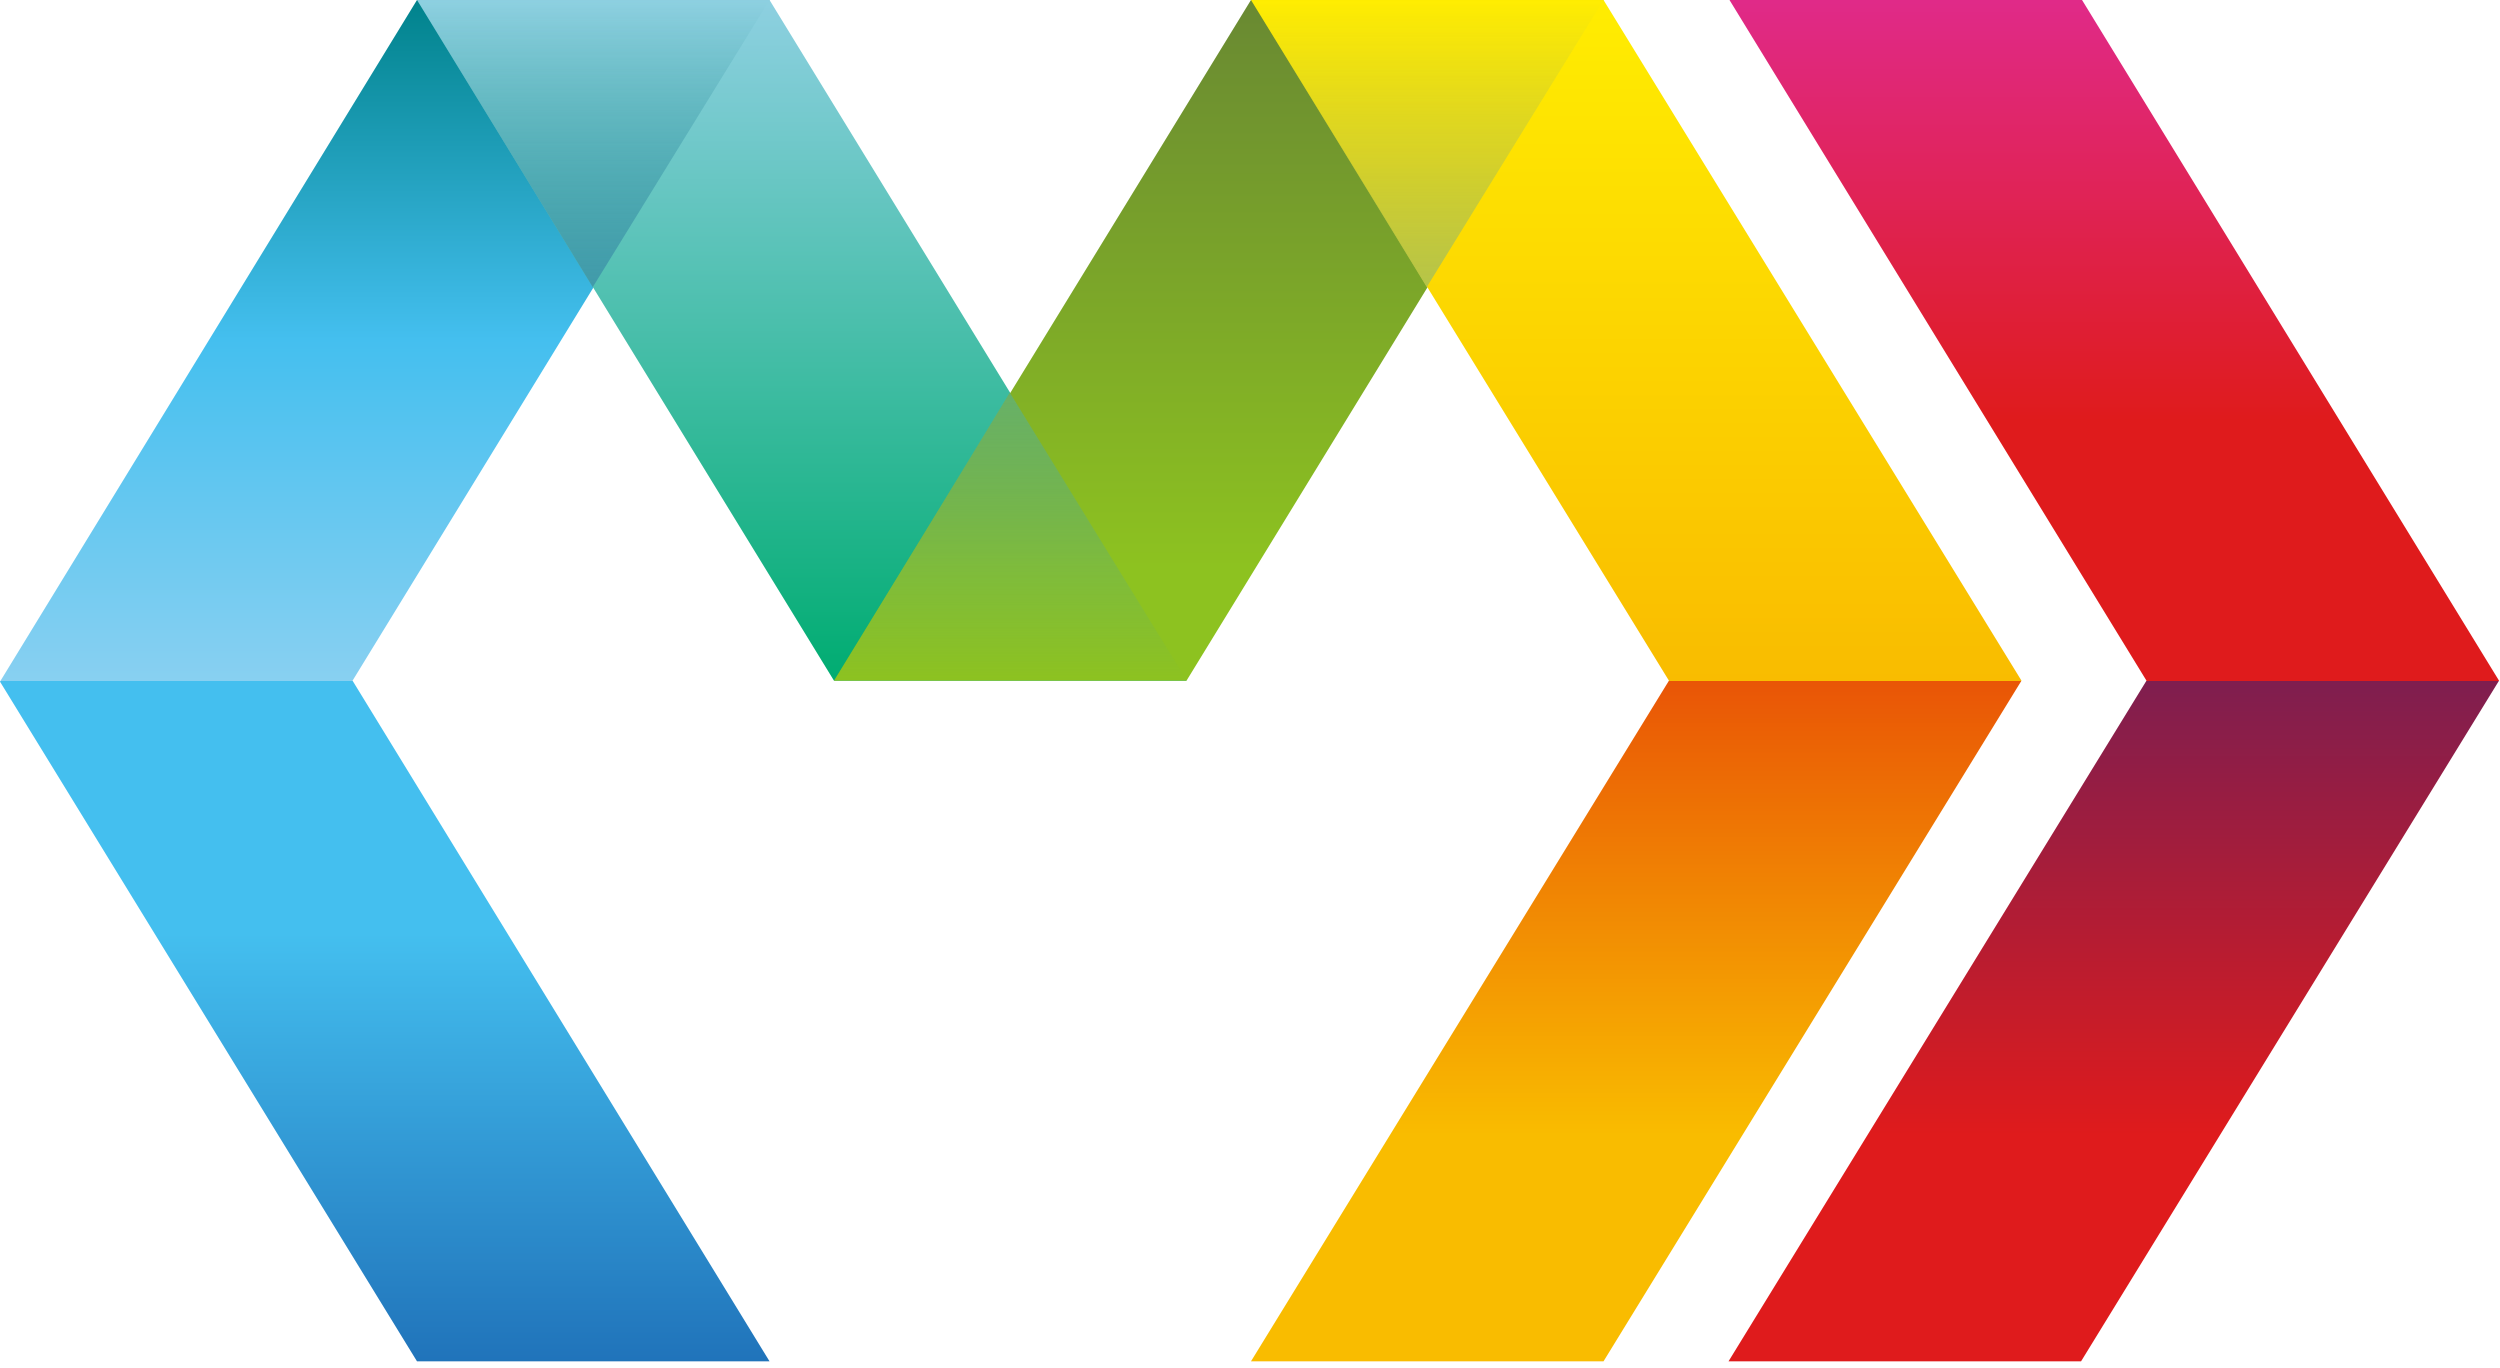
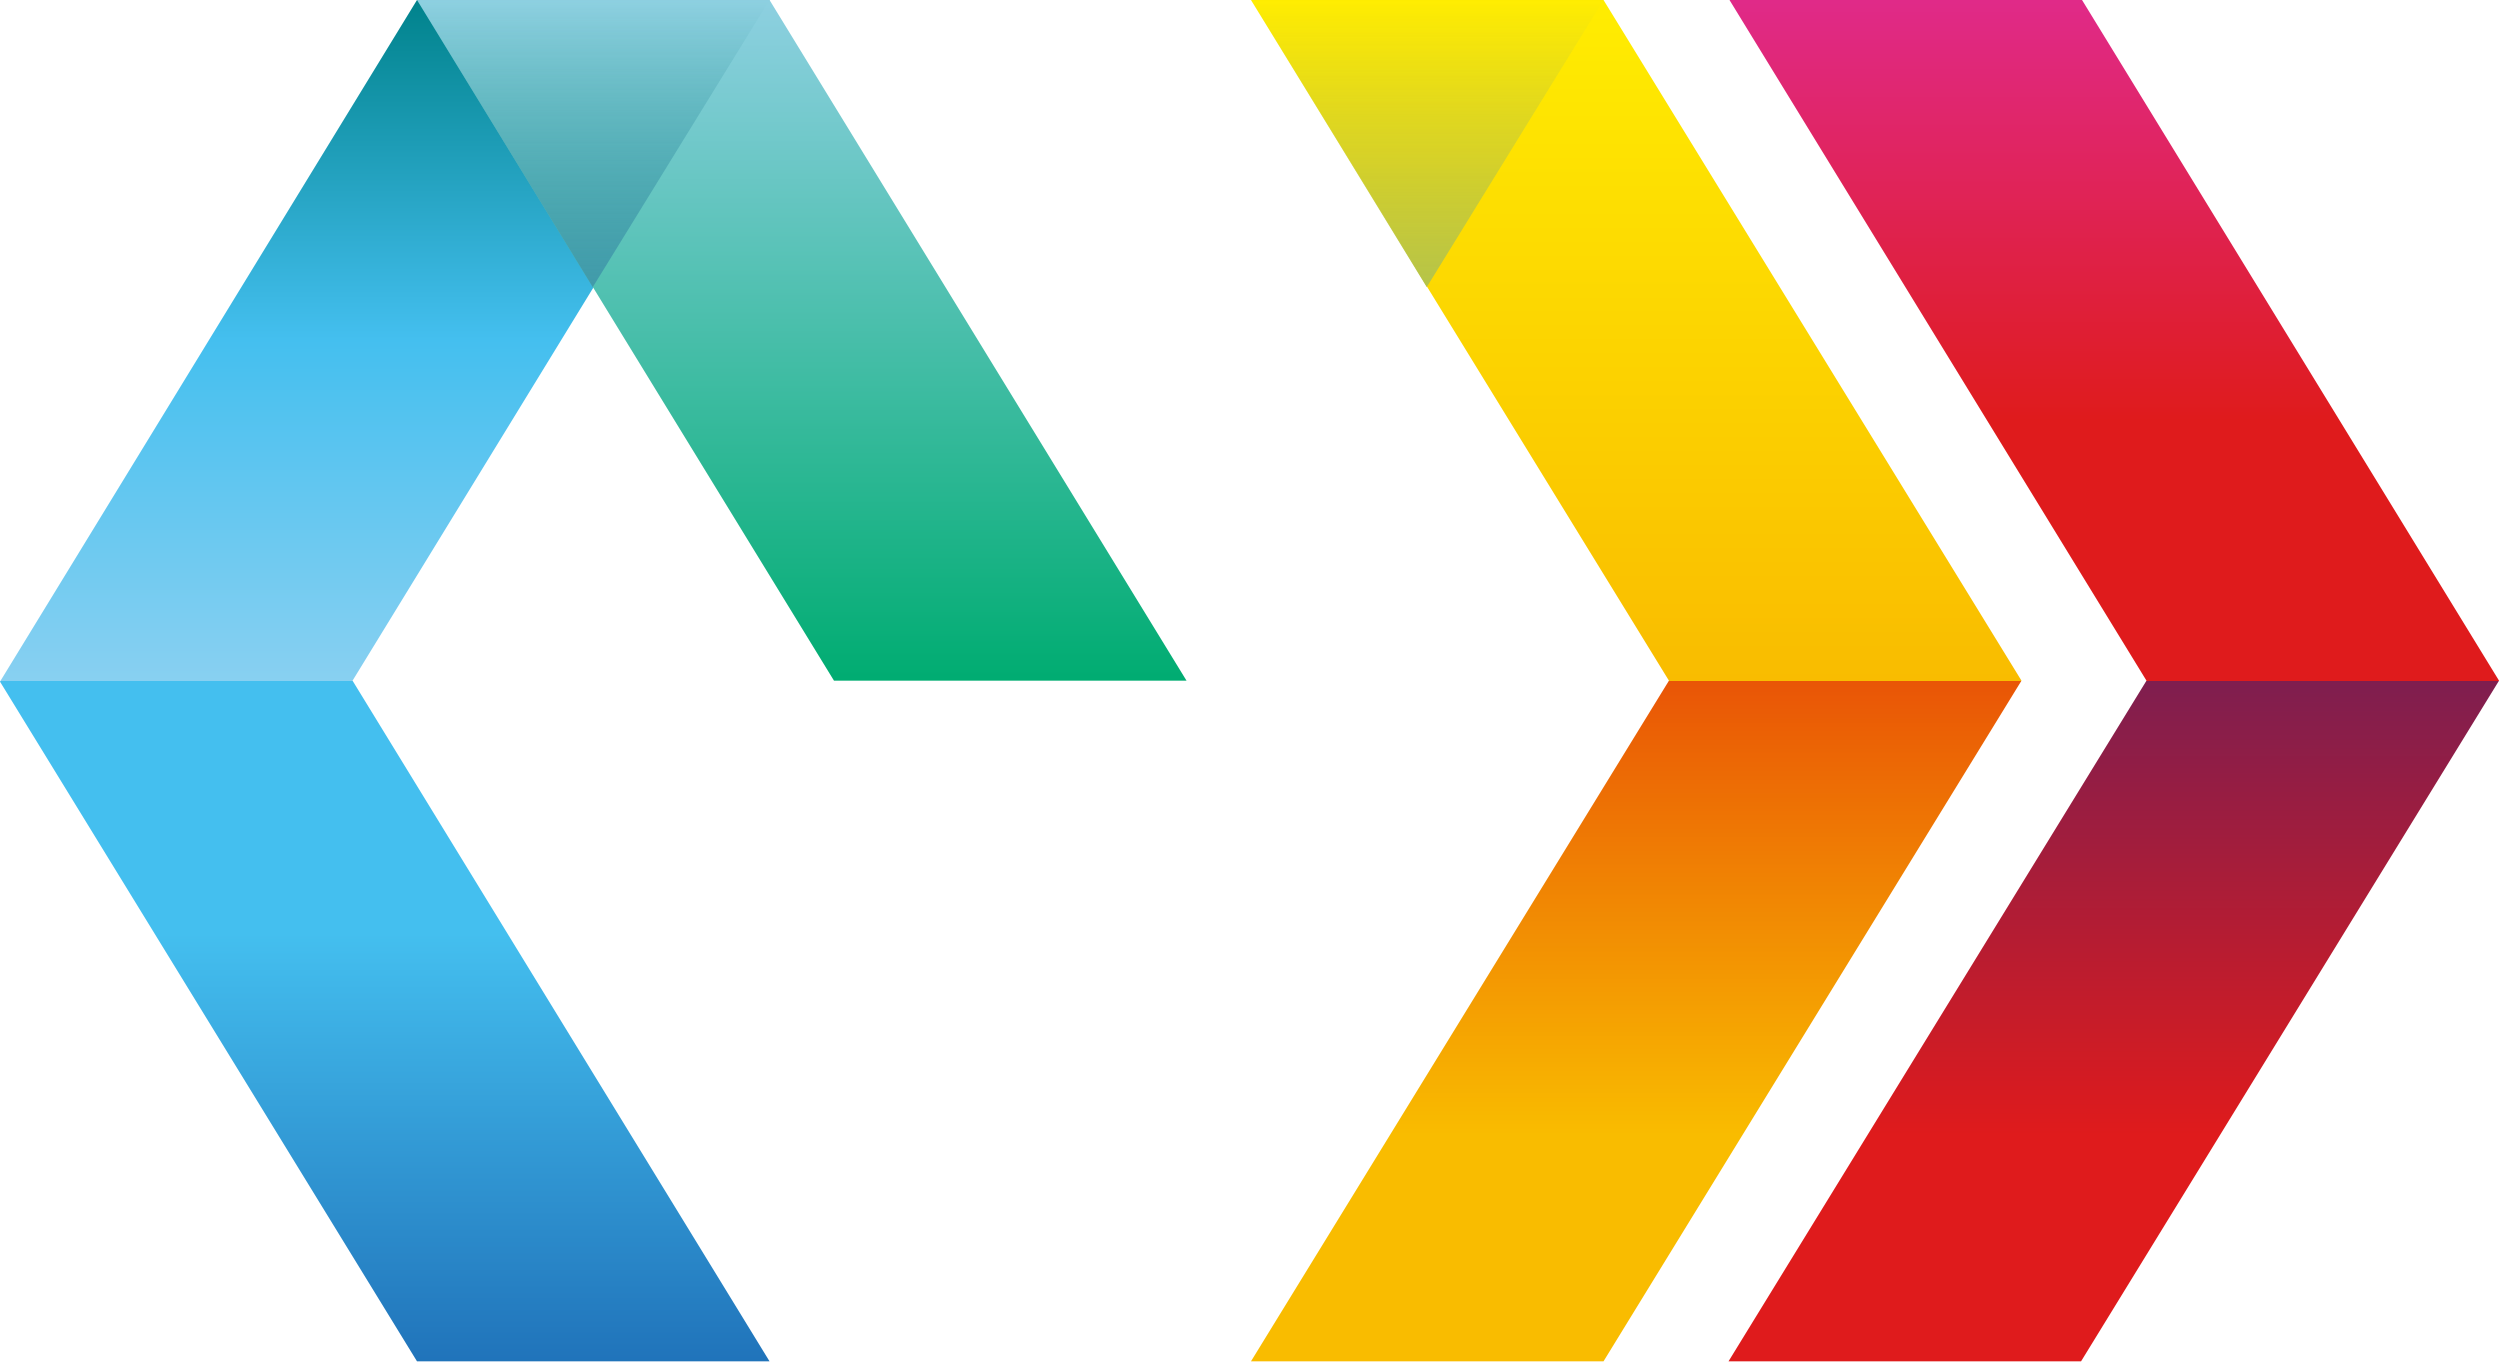
<svg xmlns="http://www.w3.org/2000/svg" width="512" viewBox="0 0 2560 1400">
  <style>
-         stop:not([stop-color]) {
-         stop-color: inherit;
-         }
-     </style>
+     stop:not([stop-color]) {
+     stop-color: inherit;
+     }
+   </style>
  <g>
    <path fill="url(#h)" d="M2132 0h-361l427 697-428 697h361l428-697z" />
    <linearGradient id="h" x2="0" y2="1" stop-color="#df1b1c">
      <stop offset="0" stop-color="#e02a89" />
      <stop offset=".31" />
      <stop offset=".5" />
      <stop offset=".5" stop-color="#7f1e4f" />
      <stop offset=".833" />
    </linearGradient>
  </g>
  <g>
    <g>
      <path fill="url(#a)" d="M427 0h361L361 697l427 697H427L0 698z" />
      <linearGradient id="a" x2="0" y2="1" stop-color="#44bfef">
        <stop offset="0" stop-color="#00828b" />
        <stop offset=".25" />
        <stop offset=".5" stop-color="#88d0f1" />
        <stop offset=".5" />
        <stop offset=".685" />
        <stop offset="1" stop-color="#2073ba" />
      </linearGradient>
    </g>
    <g>
      <path fill="url(#b)" d="M854 697h361L788 0H427z" />
      <linearGradient id="b" x2="0" y2="1">
        <stop offset="0" stop-color="#8ed0e1" />
        <stop offset="1" stop-color="#00ac71" />
      </linearGradient>
      <path fill="url(#c)" d="M607 294L788 0H427z" />
      <linearGradient id="c" x2="0" y2="1" stop-color="#419aaa">
        <stop offset="0" stop-opacity="0" />
        <stop offset="1" />
      </linearGradient>
    </g>
    <g>
-       <path fill="url(#d)" d="M1281 0h361l-427 697H854z" />
-       <linearGradient id="d" x2="0" y2="1">
-         <stop offset="0" stop-color="#698932" />
-         <stop offset="0.833" stop-color="#8dc220" />
-       </linearGradient>
-       <path fill="url(#e)" d="M1034 402L854 698H1216z" />
-       <linearGradient id="e" x2="0" y2="1" stop-color="#67b168">
-         <stop offset="0" />
-         <stop offset="1" stop-opacity="0" />
-       </linearGradient>
-     </g>
-     <g>
      <path fill="url(#f)" d="M1642 0h-361l428 697-428 697h361l428-697z" />
      <linearGradient id="f" x2="0" y2="1" stop-color="#f9bc00">
        <stop offset="0" stop-color="#ffed01" />
        <stop offset=".5" />
        <stop offset=".5" stop-color="#e95506" />
        <stop offset=".833" />
      </linearGradient>
      <path fill="url(#g)" d="M1281 0H1642 L1461 294z" />
      <linearGradient id="g" x2="0" y2="1" stop-color="#b5c449">
        <stop offset="0" stop-opacity="0" />
        <stop offset="1" />
      </linearGradient>
    </g>
  </g>
</svg>
